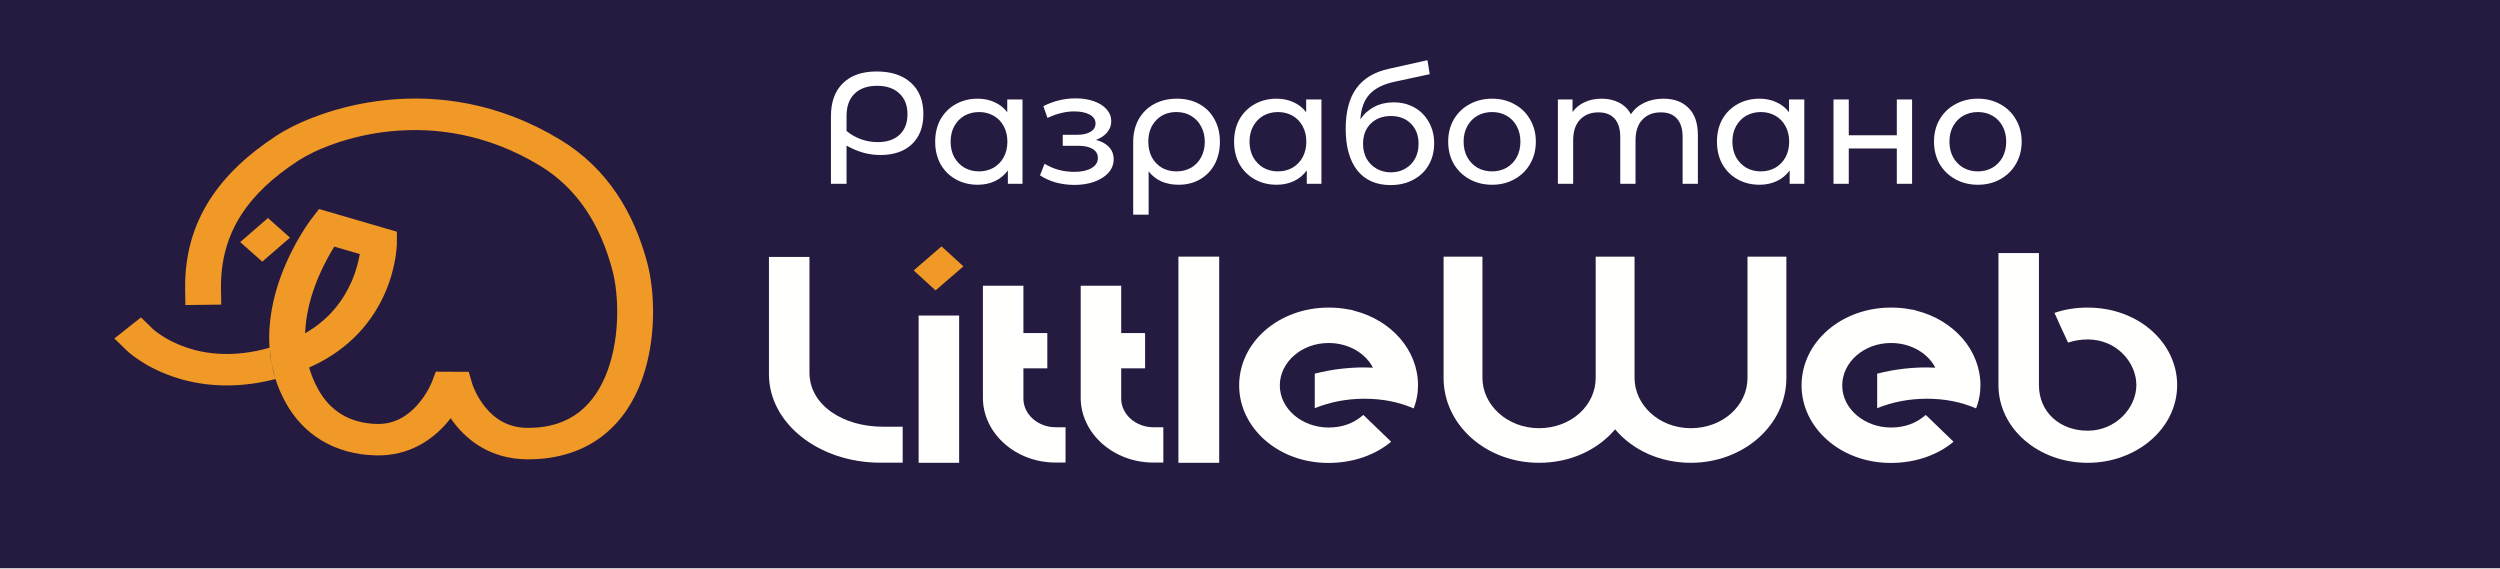
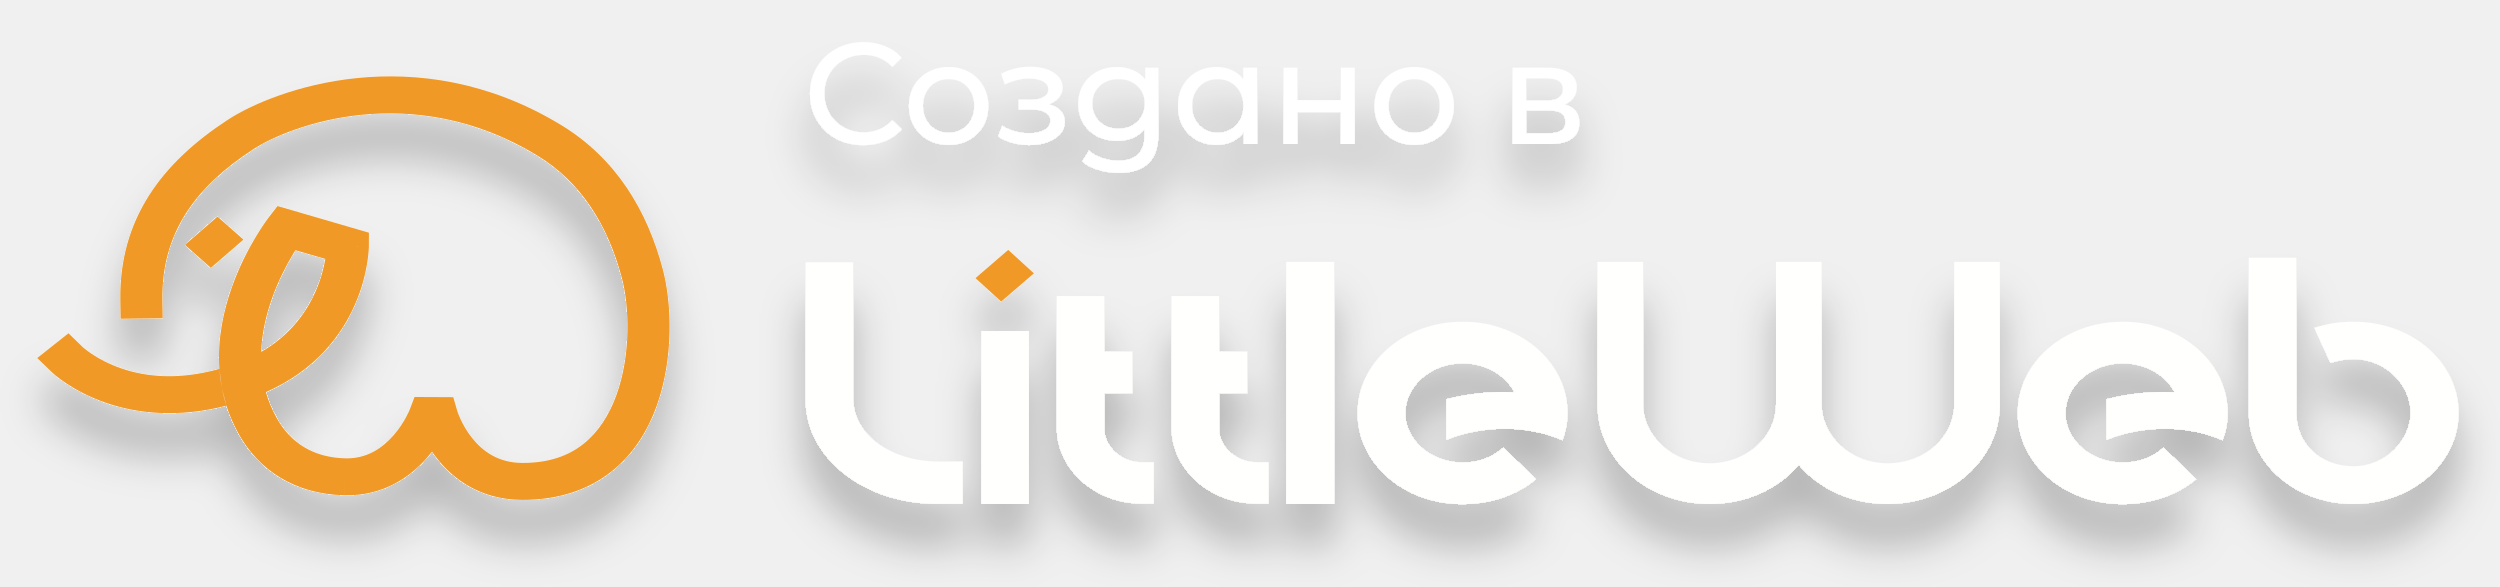
- <svg xmlns="http://www.w3.org/2000/svg" width="110" height="25" viewBox="0 0 110 25" fill="none">
-   <path d="M110 0H0V25H110V0Z" fill="#251B40" />
-   <path d="M89.713 11.135V16.943C89.713 18.134 90.634 18.951 91.857 18.951C93.099 18.951 94 17.941 94 16.943C94 15.956 93.139 14.935 91.857 14.935C91.548 14.935 91.258 14.987 90.995 15.075C90.877 14.83 90.469 13.937 90.397 13.767C90.851 13.61 91.331 13.534 91.857 13.534C94.118 13.534 95.795 15.104 95.795 16.943C95.795 18.863 94 20.364 91.857 20.364C89.68 20.364 87.932 18.846 87.932 16.943V11.135H89.713V11.135Z" fill="#FFFFFD" />
-   <path d="M83.201 13.534C83.51 13.534 83.786 13.557 84.049 13.61L84.194 13.633C84.24 13.645 84.299 13.656 84.338 13.674C85.956 14.088 87.139 15.396 87.139 16.955C87.139 17.048 87.126 17.136 87.126 17.229C87.1 17.486 87.041 17.737 86.948 17.97C86.291 17.684 85.561 17.544 84.785 17.544C84.01 17.544 83.28 17.684 82.596 17.959V16.441C83.412 16.231 84.161 16.167 84.772 16.167C84.904 16.167 85.022 16.178 85.154 16.178C84.878 15.624 84.174 15.092 83.201 15.092C82.018 15.092 81.058 15.933 81.058 16.96C81.058 18 82.05 18.811 83.201 18.811C83.799 18.811 84.312 18.63 84.733 18.256C85.042 18.554 85.568 19.062 85.956 19.436C85.272 20.008 84.306 20.369 83.195 20.369C80.979 20.369 79.269 18.817 79.269 16.96C79.269 15.046 81.025 13.534 83.201 13.534Z" fill="#FFFFFD" />
-   <path d="M63.518 11.292H65.227V16.628C65.227 17.807 66.305 18.84 67.719 18.84C69.106 18.84 70.21 17.859 70.21 16.628V11.292H71.92V16.628C71.92 17.807 72.985 18.84 74.398 18.84C75.786 18.84 76.89 17.859 76.89 16.628V11.292H78.6V16.628C78.6 18.723 76.693 20.363 74.398 20.363C73.037 20.363 71.834 19.803 71.065 18.892C70.283 19.809 69.08 20.363 67.719 20.363C65.391 20.363 63.518 18.7 63.518 16.628V11.292Z" fill="#FFFFFD" />
-   <path d="M58.455 13.534C58.764 13.534 59.04 13.557 59.303 13.61L59.448 13.633C59.494 13.645 59.553 13.656 59.592 13.674C61.21 14.088 62.393 15.396 62.393 16.955C62.393 17.048 62.38 17.136 62.38 17.229C62.354 17.486 62.294 17.737 62.202 17.97C61.545 17.684 60.815 17.544 60.039 17.544C59.264 17.544 58.534 17.684 57.85 17.959V16.441C58.665 16.231 59.415 16.167 60.026 16.167C60.158 16.167 60.276 16.178 60.408 16.178C60.132 15.624 59.428 15.092 58.455 15.092C57.272 15.092 56.312 15.933 56.312 16.96C56.312 18 57.304 18.811 58.455 18.811C59.053 18.811 59.566 18.63 59.987 18.256C60.296 18.554 60.822 19.062 61.21 19.436C60.526 20.008 59.559 20.369 58.448 20.369C56.233 20.369 54.523 18.817 54.523 16.96C54.523 15.046 56.279 13.534 58.455 13.534Z" fill="#FFFFFD" />
-   <path d="M51.85 20.363V11.292H53.644V20.363H51.85Z" fill="#FFFFFD" />
-   <path d="M47.551 12.571H49.333V14.655H50.384V16.208H49.333V17.544C49.333 18.233 49.977 18.799 50.746 18.799H51.187V20.352H50.746C48.977 20.352 47.551 19.056 47.551 17.504V12.571Z" fill="#FFFFFD" />
-   <path d="M43.248 12.571H45.03V14.655H46.082V16.208H45.03V17.544C45.03 18.233 45.674 18.799 46.443 18.799H46.884V20.352H46.443C44.675 20.352 43.248 19.056 43.248 17.504V12.571Z" fill="#FFFFFD" />
-   <path d="M42.202 13.884V20.363H40.42V13.884H42.202Z" fill="#FFFFFD" />
-   <path fill-rule="evenodd" clip-rule="evenodd" d="M42.39 11.719L41.164 12.778L40.201 11.899L41.428 10.84L42.39 11.719Z" fill="#F09926" />
-   <path d="M33.834 11.304H35.616V16.394C35.616 17.807 37.062 18.776 38.857 18.776H39.718V20.358H38.739C36.023 20.358 33.834 18.624 33.834 16.47V11.304Z" fill="#FFFFFD" />
-   <path fill-rule="evenodd" clip-rule="evenodd" d="M24.648 6.147C19.219 2.856 13.896 4.838 12.172 5.965L12.643 6.52L12.172 5.965C9.715 7.57 8.101 9.671 8.146 12.728L8.156 13.421L9.734 13.403L9.724 12.711C9.687 10.195 10.964 8.481 13.115 7.075L13.115 7.075C14.508 6.164 19.07 4.448 23.752 7.287L23.753 7.287L23.753 7.287C25.416 8.291 26.418 9.904 26.944 11.881L26.944 11.883C27.225 12.933 27.295 14.758 26.742 16.285C26.468 17.041 26.058 17.677 25.498 18.12C24.953 18.549 24.223 18.831 23.209 18.826C22.316 18.821 21.728 18.39 21.326 17.884C21.125 17.63 20.984 17.372 20.894 17.175C20.849 17.078 20.818 16.998 20.799 16.946C20.789 16.919 20.783 16.9 20.779 16.888L20.776 16.877L20.775 16.876L20.625 16.361L19.175 16.354L18.995 16.827L18.994 16.828L18.994 16.828L18.99 16.839C18.985 16.85 18.977 16.869 18.965 16.895C18.942 16.946 18.905 17.023 18.855 17.117C18.751 17.306 18.595 17.554 18.383 17.797C17.952 18.288 17.37 18.674 16.581 18.654L16.58 18.654L16.58 18.654C15.394 18.625 14.529 18.086 14 17.129L13.999 17.128L13.999 17.127C13.823 16.812 13.693 16.492 13.602 16.171C15.475 15.346 16.443 14.022 16.936 12.901C17.196 12.309 17.327 11.767 17.393 11.373C17.426 11.175 17.443 11.012 17.452 10.896C17.457 10.838 17.459 10.791 17.461 10.758C17.461 10.741 17.462 10.727 17.462 10.717L17.462 10.704L17.462 10.7L17.462 10.698L17.462 10.697C17.462 10.697 17.462 10.697 16.673 10.694L17.462 10.697L17.464 10.195L14.038 9.196L13.703 9.631L14.357 10.019C13.703 9.631 13.703 9.631 13.703 9.631L13.702 9.632L13.701 9.633L13.698 9.637L13.69 9.649C13.682 9.658 13.672 9.672 13.66 9.689C13.634 9.723 13.599 9.772 13.556 9.835C13.47 9.959 13.352 10.138 13.217 10.363C12.949 10.811 12.613 11.448 12.34 12.204C12.022 13.086 11.78 14.162 11.86 15.301C10.274 15.751 9.049 15.577 8.205 15.29C7.708 15.122 7.328 14.909 7.076 14.741C6.951 14.658 6.858 14.586 6.8 14.538C6.771 14.514 6.75 14.496 6.739 14.486L6.729 14.477L6.729 14.477L6.729 14.476L6.728 14.476L6.203 13.966L5.032 14.893L5.561 15.407L6.146 14.943C5.561 15.407 5.561 15.408 5.561 15.408L5.562 15.409L5.564 15.41L5.567 15.414L5.578 15.424C5.587 15.432 5.598 15.442 5.611 15.454C5.638 15.478 5.675 15.51 5.722 15.549C5.815 15.626 5.949 15.729 6.123 15.844C6.469 16.074 6.976 16.358 7.636 16.581C8.756 16.961 10.276 17.155 12.122 16.678C12.235 17.031 12.386 17.384 12.581 17.734C13.338 19.102 14.698 19.993 16.536 20.037L16.536 20.037L16.558 19.346L16.537 20.037L16.536 20.037C18.035 20.075 19.044 19.312 19.633 18.641C19.704 18.561 19.769 18.48 19.83 18.401C19.891 18.491 19.958 18.583 20.031 18.674C20.606 19.399 21.614 20.202 23.2 20.21C24.591 20.217 25.705 19.818 26.553 19.149C27.385 18.492 27.917 17.612 28.246 16.704C28.898 14.904 28.815 12.821 28.48 11.566C27.901 9.386 26.744 7.412 24.648 6.147ZM12.581 17.734L12.58 17.733L13.29 17.431L12.581 17.735L12.581 17.734ZM6.146 14.943C6.732 14.48 6.731 14.479 6.731 14.479L6.732 14.48L6.146 14.943ZM12.122 16.678C11.974 16.215 11.892 15.753 11.86 15.301L11.952 16.008L12.122 16.678ZM14.71 10.851C14.679 10.899 14.647 10.951 14.614 11.007C14.378 11.401 14.082 11.962 13.844 12.621C13.618 13.248 13.451 13.944 13.426 14.665C14.519 14.037 15.123 13.177 15.463 12.403C15.671 11.93 15.777 11.495 15.831 11.178L14.71 10.851ZM11.54 11.513L12.759 10.455L11.789 9.593L10.569 10.651L11.54 11.513Z" fill="#F09926" />
-   <path d="M38.571 3.145C39.215 3.145 39.719 3.311 40.083 3.642C40.447 3.973 40.629 4.431 40.629 5.014C40.629 5.579 40.461 6.022 40.125 6.344C39.789 6.661 39.327 6.82 38.739 6.82C38.482 6.82 38.235 6.787 37.997 6.722C37.759 6.657 37.509 6.552 37.248 6.407V8.087H36.562V5.112C36.562 4.487 36.737 4.004 37.087 3.663C37.437 3.318 37.932 3.145 38.571 3.145ZM38.62 6.253C39.026 6.253 39.346 6.146 39.579 5.931C39.812 5.712 39.929 5.411 39.929 5.028C39.929 4.636 39.81 4.33 39.572 4.111C39.334 3.887 39.007 3.775 38.592 3.775C38.167 3.775 37.836 3.892 37.598 4.125C37.365 4.354 37.248 4.68 37.248 5.105V5.763C37.439 5.922 37.652 6.043 37.885 6.127C38.118 6.211 38.363 6.253 38.62 6.253ZM44.99 4.377V8.087H44.346V7.499C44.197 7.704 44.008 7.861 43.779 7.968C43.551 8.075 43.299 8.129 43.023 8.129C42.664 8.129 42.342 8.05 42.057 7.891C41.773 7.732 41.549 7.511 41.386 7.226C41.227 6.937 41.148 6.605 41.148 6.232C41.148 5.859 41.227 5.53 41.386 5.245C41.549 4.96 41.773 4.739 42.057 4.58C42.342 4.421 42.664 4.342 43.023 4.342C43.289 4.342 43.535 4.393 43.758 4.496C43.983 4.594 44.169 4.741 44.319 4.937V4.377H44.99ZM43.08 7.541C43.313 7.541 43.525 7.487 43.717 7.38C43.908 7.268 44.057 7.114 44.164 6.918C44.272 6.717 44.325 6.489 44.325 6.232C44.325 5.975 44.272 5.749 44.164 5.553C44.057 5.352 43.908 5.198 43.717 5.091C43.525 4.984 43.313 4.93 43.08 4.93C42.842 4.93 42.627 4.984 42.435 5.091C42.249 5.198 42.099 5.352 41.987 5.553C41.88 5.749 41.827 5.975 41.827 6.232C41.827 6.489 41.88 6.717 41.987 6.918C42.099 7.114 42.249 7.268 42.435 7.38C42.627 7.487 42.842 7.541 43.08 7.541ZM48.224 6.155C48.471 6.22 48.662 6.325 48.797 6.47C48.933 6.615 49.001 6.794 49.001 7.009C49.001 7.228 48.926 7.424 48.776 7.597C48.627 7.765 48.419 7.898 48.154 7.996C47.892 8.089 47.598 8.136 47.272 8.136C46.996 8.136 46.725 8.101 46.459 8.031C46.198 7.956 45.965 7.851 45.76 7.716L45.962 7.205C46.14 7.317 46.343 7.406 46.572 7.471C46.8 7.532 47.031 7.562 47.264 7.562C47.582 7.562 47.834 7.508 48.02 7.401C48.212 7.289 48.307 7.14 48.307 6.953C48.307 6.78 48.23 6.647 48.077 6.554C47.927 6.461 47.715 6.414 47.44 6.414H46.761V5.931H47.391C47.642 5.931 47.841 5.887 47.986 5.798C48.13 5.709 48.203 5.588 48.203 5.434C48.203 5.266 48.116 5.135 47.944 5.042C47.776 4.949 47.547 4.902 47.258 4.902C46.889 4.902 46.499 4.998 46.089 5.189L45.907 4.671C46.359 4.442 46.833 4.328 47.328 4.328C47.626 4.328 47.895 4.37 48.133 4.454C48.37 4.538 48.557 4.657 48.693 4.811C48.828 4.965 48.895 5.14 48.895 5.336C48.895 5.518 48.835 5.681 48.714 5.826C48.592 5.971 48.429 6.08 48.224 6.155ZM51.786 4.342C52.159 4.342 52.488 4.421 52.773 4.58C53.062 4.739 53.284 4.963 53.438 5.252C53.597 5.537 53.676 5.866 53.676 6.239C53.676 6.608 53.599 6.937 53.445 7.226C53.291 7.511 53.076 7.732 52.801 7.891C52.526 8.05 52.211 8.129 51.856 8.129C51.576 8.129 51.324 8.08 51.1 7.982C50.876 7.879 50.689 7.732 50.54 7.541V9.445H49.861V6.246C49.861 5.873 49.94 5.541 50.099 5.252C50.262 4.963 50.489 4.739 50.778 4.58C51.072 4.421 51.408 4.342 51.786 4.342ZM51.765 7.541C52.003 7.541 52.218 7.487 52.409 7.38C52.6 7.268 52.747 7.114 52.85 6.918C52.957 6.717 53.011 6.491 53.011 6.239C53.011 5.987 52.957 5.763 52.85 5.567C52.747 5.366 52.6 5.21 52.409 5.098C52.222 4.986 52.008 4.93 51.765 4.93C51.396 4.93 51.098 5.051 50.869 5.294C50.64 5.532 50.526 5.845 50.526 6.232C50.526 6.489 50.577 6.717 50.68 6.918C50.787 7.114 50.934 7.268 51.121 7.38C51.308 7.487 51.522 7.541 51.765 7.541ZM58.143 4.377V8.087H57.499V7.499C57.349 7.704 57.16 7.861 56.932 7.968C56.703 8.075 56.451 8.129 56.176 8.129C55.816 8.129 55.495 8.05 55.21 7.891C54.925 7.732 54.701 7.511 54.538 7.226C54.379 6.937 54.3 6.605 54.3 6.232C54.3 5.859 54.379 5.53 54.538 5.245C54.701 4.96 54.925 4.739 55.21 4.58C55.495 4.421 55.816 4.342 56.176 4.342C56.442 4.342 56.687 4.393 56.911 4.496C57.135 4.594 57.322 4.741 57.471 4.937V4.377H58.143ZM56.232 7.541C56.465 7.541 56.678 7.487 56.869 7.38C57.06 7.268 57.209 7.114 57.317 6.918C57.424 6.717 57.478 6.489 57.478 6.232C57.478 5.975 57.424 5.749 57.317 5.553C57.209 5.352 57.06 5.198 56.869 5.091C56.678 4.984 56.465 4.93 56.232 4.93C55.994 4.93 55.779 4.984 55.588 5.091C55.401 5.198 55.252 5.352 55.14 5.553C55.032 5.749 54.979 5.975 54.979 6.232C54.979 6.489 55.032 6.717 55.14 6.918C55.252 7.114 55.401 7.268 55.588 7.38C55.779 7.487 55.994 7.541 56.232 7.541ZM61.318 4.503C61.664 4.503 61.972 4.58 62.242 4.734C62.513 4.888 62.723 5.103 62.872 5.378C63.026 5.649 63.103 5.959 63.103 6.309C63.103 6.668 63.022 6.988 62.858 7.268C62.7 7.543 62.473 7.758 62.179 7.912C61.89 8.066 61.559 8.143 61.185 8.143C60.555 8.143 60.068 7.928 59.722 7.499C59.382 7.065 59.211 6.456 59.211 5.672C59.211 4.911 59.368 4.316 59.68 3.887C59.993 3.453 60.471 3.166 61.115 3.026L62.809 2.648L62.907 3.264L61.346 3.6C60.861 3.707 60.499 3.889 60.261 4.146C60.023 4.403 59.888 4.771 59.855 5.252C60.014 5.014 60.219 4.83 60.471 4.699C60.723 4.568 61.006 4.503 61.318 4.503ZM61.199 7.583C61.437 7.583 61.647 7.529 61.829 7.422C62.016 7.315 62.161 7.168 62.263 6.981C62.366 6.79 62.417 6.573 62.417 6.33C62.417 5.961 62.305 5.665 62.081 5.441C61.857 5.217 61.563 5.105 61.199 5.105C60.835 5.105 60.539 5.217 60.31 5.441C60.086 5.665 59.974 5.961 59.974 6.33C59.974 6.573 60.026 6.79 60.128 6.981C60.236 7.168 60.383 7.315 60.569 7.422C60.756 7.529 60.966 7.583 61.199 7.583ZM65.652 8.129C65.283 8.129 64.952 8.047 64.658 7.884C64.364 7.721 64.133 7.497 63.965 7.212C63.802 6.923 63.72 6.596 63.72 6.232C63.72 5.868 63.802 5.544 63.965 5.259C64.133 4.97 64.364 4.746 64.658 4.587C64.952 4.424 65.283 4.342 65.652 4.342C66.021 4.342 66.35 4.424 66.639 4.587C66.933 4.746 67.162 4.97 67.325 5.259C67.493 5.544 67.577 5.868 67.577 6.232C67.577 6.596 67.493 6.923 67.325 7.212C67.162 7.497 66.933 7.721 66.639 7.884C66.35 8.047 66.021 8.129 65.652 8.129ZM65.652 7.541C65.89 7.541 66.102 7.487 66.289 7.38C66.48 7.268 66.63 7.114 66.737 6.918C66.844 6.717 66.898 6.489 66.898 6.232C66.898 5.975 66.844 5.749 66.737 5.553C66.63 5.352 66.48 5.198 66.289 5.091C66.102 4.984 65.89 4.93 65.652 4.93C65.414 4.93 65.199 4.984 65.008 5.091C64.821 5.198 64.672 5.352 64.56 5.553C64.453 5.749 64.399 5.975 64.399 6.232C64.399 6.489 64.453 6.717 64.56 6.918C64.672 7.114 64.821 7.268 65.008 7.38C65.199 7.487 65.414 7.541 65.652 7.541ZM73.189 4.342C73.655 4.342 74.024 4.477 74.294 4.748C74.57 5.019 74.707 5.42 74.707 5.952V8.087H74.035V6.029C74.035 5.67 73.951 5.399 73.784 5.217C73.62 5.035 73.385 4.944 73.076 4.944C72.736 4.944 72.465 5.051 72.264 5.266C72.064 5.476 71.963 5.779 71.963 6.176V8.087H71.291V6.029C71.291 5.67 71.207 5.399 71.04 5.217C70.876 5.035 70.641 4.944 70.332 4.944C69.992 4.944 69.721 5.051 69.52 5.266C69.32 5.476 69.219 5.779 69.219 6.176V8.087H68.547V4.377H69.192V4.93C69.327 4.739 69.504 4.594 69.724 4.496C69.943 4.393 70.192 4.342 70.472 4.342C70.762 4.342 71.019 4.4 71.243 4.517C71.466 4.634 71.639 4.804 71.76 5.028C71.9 4.813 72.094 4.645 72.341 4.524C72.594 4.403 72.876 4.342 73.189 4.342ZM79.389 4.377V8.087H78.745V7.499C78.596 7.704 78.407 7.861 78.178 7.968C77.949 8.075 77.697 8.129 77.422 8.129C77.063 8.129 76.741 8.05 76.456 7.891C76.171 7.732 75.947 7.511 75.784 7.226C75.625 6.937 75.546 6.605 75.546 6.232C75.546 5.859 75.625 5.53 75.784 5.245C75.947 4.96 76.171 4.739 76.456 4.58C76.741 4.421 77.063 4.342 77.422 4.342C77.688 4.342 77.933 4.393 78.157 4.496C78.381 4.594 78.568 4.741 78.717 4.937V4.377H79.389ZM77.478 7.541C77.711 7.541 77.924 7.487 78.115 7.38C78.306 7.268 78.456 7.114 78.563 6.918C78.67 6.717 78.724 6.489 78.724 6.232C78.724 5.975 78.67 5.749 78.563 5.553C78.456 5.352 78.306 5.198 78.115 5.091C77.924 4.984 77.711 4.93 77.478 4.93C77.24 4.93 77.025 4.984 76.834 5.091C76.647 5.198 76.498 5.352 76.386 5.553C76.279 5.749 76.225 5.975 76.225 6.232C76.225 6.489 76.279 6.717 76.386 6.918C76.498 7.114 76.647 7.268 76.834 7.38C77.025 7.487 77.24 7.541 77.478 7.541ZM80.674 4.377H81.346V5.952H83.46V4.377H84.132V8.087H83.46V6.533H81.346V8.087H80.674V4.377ZM87.028 8.129C86.659 8.129 86.328 8.047 86.034 7.884C85.74 7.721 85.509 7.497 85.341 7.212C85.178 6.923 85.096 6.596 85.096 6.232C85.096 5.868 85.178 5.544 85.341 5.259C85.509 4.97 85.74 4.746 86.034 4.587C86.328 4.424 86.659 4.342 87.028 4.342C87.397 4.342 87.726 4.424 88.015 4.587C88.309 4.746 88.538 4.97 88.701 5.259C88.869 5.544 88.953 5.868 88.953 6.232C88.953 6.596 88.869 6.923 88.701 7.212C88.538 7.497 88.309 7.721 88.015 7.884C87.726 8.047 87.397 8.129 87.028 8.129ZM87.028 7.541C87.266 7.541 87.478 7.487 87.665 7.38C87.856 7.268 88.006 7.114 88.113 6.918C88.22 6.717 88.274 6.489 88.274 6.232C88.274 5.975 88.22 5.749 88.113 5.553C88.006 5.352 87.856 5.198 87.665 5.091C87.478 4.984 87.266 4.93 87.028 4.93C86.79 4.93 86.575 4.984 86.384 5.091C86.197 5.198 86.048 5.352 85.936 5.553C85.829 5.749 85.775 5.975 85.775 6.232C85.775 6.489 85.829 6.717 85.936 6.918C86.048 7.114 86.197 7.268 86.384 7.38C86.575 7.487 86.79 7.541 87.028 7.541Z" fill="white" />
+ <svg xmlns="http://www.w3.org/2000/svg" width="243" height="57" viewBox="0 0 243 57" fill="none">
+   <g filter="url(#filter0_d_298_375)">
+     <path d="M223.203 25.054V40.115C223.203 43.203 225.59 45.322 228.761 45.322C231.983 45.322 234.318 42.703 234.318 40.115C234.318 37.557 232.085 34.908 228.761 34.908C227.959 34.908 227.209 35.044 226.527 35.271C226.22 34.636 225.163 32.32 224.976 31.881C226.152 31.472 227.397 31.275 228.761 31.275C234.625 31.275 238.972 35.347 238.972 40.115C238.972 45.095 234.318 48.985 228.761 48.985C223.118 48.985 218.583 45.049 218.583 40.115V25.054H223.203V25.054Z" fill="#FFFFFD" />
+     <path d="M206.317 31.275C207.118 31.275 207.834 31.336 208.516 31.472L208.891 31.533C209.01 31.563 209.164 31.593 209.266 31.639C213.46 32.713 216.528 36.104 216.528 40.145C216.528 40.388 216.494 40.614 216.494 40.857C216.426 41.523 216.273 42.174 216.034 42.779C214.329 42.037 212.437 41.674 210.425 41.674C208.413 41.674 206.521 42.037 204.748 42.749V38.813C206.862 38.268 208.806 38.102 210.391 38.102C210.732 38.102 211.039 38.132 211.38 38.132C210.664 36.694 208.84 35.317 206.317 35.317C203.248 35.317 200.759 37.496 200.759 40.16C200.759 42.855 203.333 44.959 206.317 44.959C207.868 44.959 209.198 44.489 210.289 43.521C211.09 44.293 212.454 45.609 213.46 46.578C211.687 48.062 209.181 49 206.3 49C200.554 49 196.122 44.974 196.122 40.16C196.122 35.196 200.674 31.275 206.317 31.275Z" fill="#FFFFFD" />
+     <path d="M155.274 25.463H159.707V39.297C159.707 42.355 162.503 45.034 166.168 45.034C169.765 45.034 172.629 42.491 172.629 39.297V25.463H177.061V39.297C177.061 42.355 179.823 45.034 183.488 45.034C187.086 45.034 189.95 42.491 189.95 39.297V25.463H194.382V39.297C194.382 44.731 189.438 48.985 183.488 48.985C179.96 48.985 176.84 47.532 174.845 45.17C172.817 47.547 169.697 48.985 166.168 48.985C160.133 48.985 155.274 44.671 155.274 39.297V25.463Z" fill="#FFFFFD" />
+     <path d="M142.15 31.275C142.951 31.275 143.667 31.336 144.349 31.472L144.724 31.533C144.843 31.563 144.997 31.593 145.099 31.639C149.293 32.713 152.361 36.104 152.361 40.145C152.361 40.388 152.327 40.614 152.327 40.857C152.259 41.523 152.106 42.174 151.867 42.779C150.162 42.037 148.27 41.674 146.258 41.674C144.246 41.674 142.354 42.037 140.581 42.749V38.813C142.695 38.268 144.639 38.102 146.224 38.102C146.565 38.102 146.872 38.132 147.213 38.132C146.497 36.694 144.673 35.317 142.15 35.317C139.081 35.317 136.592 37.496 136.592 40.16C136.592 42.855 139.166 44.959 142.15 44.959C143.701 44.959 145.031 44.489 146.122 43.521C146.923 44.293 148.287 45.609 149.293 46.578C147.52 48.062 145.014 49 142.133 49C136.387 49 131.955 44.974 131.955 40.16C131.955 35.196 136.507 31.275 142.15 31.275Z" fill="#FFFFFD" />
+     <path d="M125.021 48.985V25.463H129.676V48.985H125.021Z" fill="#FFFFFD" />
+     <path d="M113.875 28.779H118.495V34.182H121.223V38.209H118.495V41.675C118.495 43.461 120.166 44.929 122.16 44.929H123.302V48.955H122.16C117.574 48.955 113.875 45.595 113.875 41.569V28.779Z" fill="#FFFFFD" />
+     <path d="M102.718 28.779H107.338V34.182H110.065V38.209H107.338V41.675C107.338 43.461 109.008 44.929 111.003 44.929H112.145V48.955H111.003C106.417 48.955 102.718 45.595 102.718 41.569V28.779Z" fill="#FFFFFD" />
+     <path d="M100.007 32.183V48.984H95.387V32.183H100.007Z" fill="#FFFFFD" />
+     <path fill-rule="evenodd" clip-rule="evenodd" d="M100.494 26.569L97.313 29.314L94.817 27.035L97.998 24.29L100.494 26.569Z" fill="#F09926" />
+     <path d="M78.307 25.493H82.927V38.692C82.927 42.355 86.677 44.867 91.331 44.867H93.564V48.969H91.024C83.984 48.969 78.307 44.474 78.307 38.889V25.493Z" fill="#FFFFFD" />
+     <path fill-rule="evenodd" clip-rule="evenodd" d="M54.487 12.122C40.409 3.588 26.606 8.727 22.136 11.649L23.358 13.089L22.135 11.649C15.763 15.812 11.579 21.26 11.696 29.187L11.723 30.982L15.814 30.936L15.787 29.141C15.691 22.619 19.002 18.172 24.58 14.528L24.58 14.528C28.192 12.166 40.021 7.715 52.162 15.076L52.164 15.077L52.166 15.078C56.478 17.681 59.076 21.862 60.438 26.991L60.439 26.994C61.167 29.717 61.349 34.45 59.915 38.409C59.205 40.368 58.142 42.02 56.689 43.167C55.277 44.281 53.384 45.01 50.753 44.997C48.438 44.985 46.913 43.868 45.871 42.555C45.349 41.897 44.985 41.228 44.751 40.718C44.635 40.466 44.555 40.26 44.505 40.122C44.48 40.054 44.463 40.003 44.453 39.973C44.449 39.958 44.446 39.949 44.444 39.944L44.444 39.943L44.055 38.606L40.294 38.587L39.826 39.815L39.826 39.816L39.825 39.817L39.814 39.846C39.801 39.875 39.781 39.925 39.751 39.991C39.691 40.124 39.595 40.324 39.463 40.567C39.195 41.058 38.791 41.701 38.24 42.329C37.123 43.602 35.614 44.603 33.568 44.551L33.566 44.551L33.565 44.551C30.491 44.477 28.247 43.079 26.874 40.598L26.873 40.596L26.872 40.593C26.417 39.777 26.08 38.947 25.842 38.113C30.699 35.974 33.21 32.541 34.487 29.634C35.163 28.098 35.502 26.695 35.673 25.672C35.759 25.159 35.804 24.737 35.827 24.436C35.839 24.285 35.845 24.164 35.849 24.077C35.85 24.033 35.851 23.998 35.852 23.971L35.852 23.938L35.852 23.927L35.852 23.922L35.852 23.92C35.852 23.919 35.852 23.918 33.807 23.911L35.852 23.918L35.858 22.618L26.974 20.028L26.105 21.155L27.793 22.156C26.105 21.155 26.105 21.155 26.105 21.156L26.104 21.157L26.101 21.161L26.093 21.171L26.07 21.201C26.051 21.227 26.025 21.262 25.992 21.306C25.927 21.395 25.836 21.522 25.725 21.683C25.501 22.006 25.195 22.47 24.846 23.053C24.15 24.215 23.277 25.866 22.571 27.826C21.746 30.114 21.119 32.904 21.326 35.857C17.214 37.023 14.038 36.572 11.849 35.83C10.56 35.393 9.576 34.841 8.922 34.406C8.596 34.189 8.356 34.004 8.205 33.879C8.13 33.818 8.077 33.771 8.047 33.745C8.034 33.733 8.025 33.725 8.022 33.721L8.02 33.72L8.02 33.72L8.019 33.719L6.658 32.396L3.621 34.801L4.992 36.133L6.51 34.931C4.992 36.133 4.993 36.134 4.993 36.135L4.995 36.136L4.999 36.141L5.01 36.15L5.037 36.176C5.059 36.197 5.087 36.223 5.122 36.254C5.192 36.317 5.288 36.4 5.409 36.5C5.652 36.699 6 36.966 6.449 37.266C7.346 37.863 8.663 38.598 10.374 39.178C13.278 40.163 17.219 40.666 22.006 39.43C22.298 40.343 22.689 41.258 23.195 42.167C25.159 45.714 28.686 48.023 33.45 48.139L33.509 46.345L33.453 48.139C37.337 48.237 39.955 46.26 41.483 44.518C41.665 44.31 41.835 44.102 41.993 43.897C42.151 44.13 42.325 44.367 42.514 44.605C44.004 46.483 46.618 48.566 50.73 48.587C54.339 48.605 57.227 47.571 59.425 45.836C61.583 44.133 62.962 41.849 63.815 39.496C65.505 34.829 65.292 29.427 64.422 26.174C62.92 20.521 59.919 15.402 54.487 12.122ZM23.195 42.167L23.194 42.165L25.034 41.381L23.196 42.169L23.195 42.167ZM6.51 34.931C8.029 33.728 8.028 33.727 8.027 33.727L8.029 33.728L6.51 34.931ZM22.006 39.43C21.622 38.227 21.409 37.029 21.326 35.857L21.564 37.691L22.006 39.43ZM25.387 34.208C28.22 32.581 29.788 30.35 30.67 28.342C31.209 27.116 31.484 25.988 31.623 25.166L28.715 24.318C28.637 24.444 28.554 24.579 28.468 24.722C27.855 25.746 27.088 27.199 26.471 28.909C25.886 30.534 25.453 32.34 25.387 34.208ZM20.496 26.035L23.659 23.291L21.141 21.057L17.979 23.801L20.496 26.035Z" fill="#F09926" />
+     <path d="M83.908 14.112C82.928 14.112 82.041 13.897 81.248 13.468C80.464 13.029 79.848 12.432 79.4 11.676C78.952 10.911 78.728 10.052 78.728 9.1C78.728 8.148 78.952 7.294 79.4 6.538C79.848 5.773 80.469 5.175 81.262 4.746C82.055 4.307 82.942 4.088 83.922 4.088C84.687 4.088 85.387 4.219 86.022 4.48C86.657 4.732 87.198 5.11 87.646 5.614L86.736 6.496C85.999 5.721 85.079 5.334 83.978 5.334C83.25 5.334 82.592 5.497 82.004 5.824C81.416 6.151 80.954 6.603 80.618 7.182C80.291 7.751 80.128 8.391 80.128 9.1C80.128 9.809 80.291 10.453 80.618 11.032C80.954 11.601 81.416 12.049 82.004 12.376C82.592 12.703 83.25 12.866 83.978 12.866C85.07 12.866 85.989 12.474 86.736 11.69L87.646 12.572C87.198 13.076 86.652 13.459 86.008 13.72C85.373 13.981 84.673 14.112 83.908 14.112ZM92.214 14.084C91.477 14.084 90.814 13.921 90.226 13.594C89.638 13.267 89.176 12.819 88.84 12.25C88.514 11.671 88.35 11.018 88.35 10.29C88.35 9.562 88.514 8.913 88.84 8.344C89.176 7.765 89.638 7.317 90.226 7C90.814 6.673 91.477 6.51 92.214 6.51C92.952 6.51 93.61 6.673 94.188 7C94.776 7.317 95.234 7.765 95.56 8.344C95.896 8.913 96.064 9.562 96.064 10.29C96.064 11.018 95.896 11.671 95.56 12.25C95.234 12.819 94.776 13.267 94.188 13.594C93.61 13.921 92.952 14.084 92.214 14.084ZM92.214 12.908C92.69 12.908 93.115 12.801 93.488 12.586C93.871 12.362 94.17 12.054 94.384 11.662C94.599 11.261 94.706 10.803 94.706 10.29C94.706 9.777 94.599 9.324 94.384 8.932C94.17 8.531 93.871 8.223 93.488 8.008C93.115 7.793 92.69 7.686 92.214 7.686C91.738 7.686 91.309 7.793 90.926 8.008C90.553 8.223 90.254 8.531 90.03 8.932C89.816 9.324 89.708 9.777 89.708 10.29C89.708 10.803 89.816 11.261 90.03 11.662C90.254 12.054 90.553 12.362 90.926 12.586C91.309 12.801 91.738 12.908 92.214 12.908ZM101.941 10.136C102.436 10.267 102.818 10.477 103.089 10.766C103.36 11.055 103.495 11.415 103.495 11.844C103.495 12.283 103.346 12.675 103.047 13.02C102.748 13.356 102.333 13.622 101.801 13.818C101.278 14.005 100.69 14.098 100.037 14.098C99.486 14.098 98.945 14.028 98.413 13.888C97.89 13.739 97.424 13.529 97.013 13.258L97.419 12.236C97.774 12.46 98.18 12.637 98.637 12.768C99.094 12.889 99.556 12.95 100.023 12.95C100.658 12.95 101.162 12.843 101.535 12.628C101.918 12.404 102.109 12.105 102.109 11.732C102.109 11.387 101.955 11.121 101.647 10.934C101.348 10.747 100.924 10.654 100.373 10.654H99.015V9.688H100.275C100.779 9.688 101.176 9.599 101.465 9.422C101.754 9.245 101.899 9.002 101.899 8.694C101.899 8.358 101.726 8.097 101.381 7.91C101.045 7.723 100.588 7.63 100.009 7.63C99.272 7.63 98.492 7.821 97.671 8.204L97.307 7.168C98.212 6.711 99.16 6.482 100.149 6.482C100.746 6.482 101.283 6.566 101.759 6.734C102.235 6.902 102.608 7.14 102.879 7.448C103.15 7.756 103.285 8.106 103.285 8.498C103.285 8.862 103.164 9.189 102.921 9.478C102.678 9.767 102.352 9.987 101.941 10.136ZM112.594 6.58V12.992C112.594 14.289 112.272 15.246 111.628 15.862C110.984 16.487 110.023 16.8 108.744 16.8C108.044 16.8 107.377 16.702 106.742 16.506C106.108 16.319 105.594 16.049 105.202 15.694L105.846 14.658C106.192 14.957 106.616 15.19 107.12 15.358C107.634 15.535 108.161 15.624 108.702 15.624C109.57 15.624 110.21 15.419 110.62 15.008C111.04 14.597 111.25 13.972 111.25 13.132V12.544C110.933 12.927 110.541 13.216 110.074 13.412C109.617 13.599 109.118 13.692 108.576 13.692C107.867 13.692 107.223 13.543 106.644 13.244C106.075 12.936 105.627 12.511 105.3 11.97C104.974 11.419 104.81 10.794 104.81 10.094C104.81 9.394 104.974 8.773 105.3 8.232C105.627 7.681 106.075 7.257 106.644 6.958C107.223 6.659 107.867 6.51 108.576 6.51C109.136 6.51 109.654 6.613 110.13 6.818C110.616 7.023 111.012 7.327 111.32 7.728V6.58H112.594ZM108.73 12.516C109.216 12.516 109.65 12.413 110.032 12.208C110.424 12.003 110.728 11.718 110.942 11.354C111.166 10.981 111.278 10.561 111.278 10.094C111.278 9.375 111.04 8.797 110.564 8.358C110.088 7.91 109.477 7.686 108.73 7.686C107.974 7.686 107.358 7.91 106.882 8.358C106.406 8.797 106.168 9.375 106.168 10.094C106.168 10.561 106.276 10.981 106.49 11.354C106.714 11.718 107.018 12.003 107.4 12.208C107.792 12.413 108.236 12.516 108.73 12.516ZM122.19 6.58V14H120.902V12.824C120.603 13.235 120.225 13.547 119.768 13.762C119.311 13.977 118.807 14.084 118.256 14.084C117.537 14.084 116.893 13.925 116.324 13.608C115.755 13.291 115.307 12.847 114.98 12.278C114.663 11.699 114.504 11.037 114.504 10.29C114.504 9.543 114.663 8.885 114.98 8.316C115.307 7.747 115.755 7.303 116.324 6.986C116.893 6.669 117.537 6.51 118.256 6.51C118.788 6.51 119.278 6.613 119.726 6.818C120.174 7.014 120.547 7.308 120.846 7.7V6.58H122.19ZM118.368 12.908C118.835 12.908 119.259 12.801 119.642 12.586C120.025 12.362 120.323 12.054 120.538 11.662C120.753 11.261 120.86 10.803 120.86 10.29C120.86 9.777 120.753 9.324 120.538 8.932C120.323 8.531 120.025 8.223 119.642 8.008C119.259 7.793 118.835 7.686 118.368 7.686C117.892 7.686 117.463 7.793 117.08 8.008C116.707 8.223 116.408 8.531 116.184 8.932C115.969 9.324 115.862 9.777 115.862 10.29C115.862 10.803 115.969 11.261 116.184 11.662C116.408 12.054 116.707 12.362 117.08 12.586C117.463 12.801 117.892 12.908 118.368 12.908ZM124.761 6.58H126.105V9.73H130.333V6.58H131.677V14H130.333V10.892H126.105V14H124.761V6.58ZM137.468 14.084C136.731 14.084 136.068 13.921 135.48 13.594C134.892 13.267 134.43 12.819 134.094 12.25C133.768 11.671 133.604 11.018 133.604 10.29C133.604 9.562 133.768 8.913 134.094 8.344C134.43 7.765 134.892 7.317 135.48 7C136.068 6.673 136.731 6.51 137.468 6.51C138.206 6.51 138.864 6.673 139.442 7C140.03 7.317 140.488 7.765 140.814 8.344C141.15 8.913 141.318 9.562 141.318 10.29C141.318 11.018 141.15 11.671 140.814 12.25C140.488 12.819 140.03 13.267 139.442 13.594C138.864 13.921 138.206 14.084 137.468 14.084ZM137.468 12.908C137.944 12.908 138.369 12.801 138.742 12.586C139.125 12.362 139.424 12.054 139.638 11.662C139.853 11.261 139.96 10.803 139.96 10.29C139.96 9.777 139.853 9.324 139.638 8.932C139.424 8.531 139.125 8.223 138.742 8.008C138.369 7.793 137.944 7.686 137.468 7.686C136.992 7.686 136.563 7.793 136.18 8.008C135.807 8.223 135.508 8.531 135.284 8.932C135.07 9.324 134.962 9.777 134.962 10.29C134.962 10.803 135.07 11.261 135.284 11.662C135.508 12.054 135.807 12.362 136.18 12.586C136.563 12.801 136.992 12.908 137.468 12.908ZM152.073 10.15C153.034 10.393 153.515 10.995 153.515 11.956C153.515 12.609 153.267 13.113 152.773 13.468C152.287 13.823 151.559 14 150.589 14H147.019V6.58H150.463C151.34 6.58 152.026 6.748 152.521 7.084C153.015 7.411 153.263 7.877 153.263 8.484C153.263 8.876 153.155 9.217 152.941 9.506C152.735 9.786 152.446 10.001 152.073 10.15ZM148.335 9.772H150.351C150.864 9.772 151.251 9.679 151.513 9.492C151.783 9.305 151.919 9.035 151.919 8.68C151.919 7.971 151.396 7.616 150.351 7.616H148.335V9.772ZM150.491 12.964C151.051 12.964 151.471 12.875 151.751 12.698C152.031 12.521 152.171 12.245 152.171 11.872C152.171 11.489 152.04 11.205 151.779 11.018C151.527 10.831 151.125 10.738 150.575 10.738H148.335V12.964H150.491Z" fill="white" />
+   </g>
+   <defs>
+     <filter id="filter0_d_298_375" x="-0.379" y="4.088" width="243.351" height="52.912" filterUnits="userSpaceOnUse" color-interpolation-filters="sRGB">
+       <feFlood flood-opacity="0" result="BackgroundImageFix" />
+       <feColorMatrix in="SourceAlpha" type="matrix" values="0 0 0 0 0 0 0 0 0 0 0 0 0 0 0 0 0 0 127 0" result="hardAlpha" />
+       <feOffset dy="4" />
+       <feGaussianBlur stdDeviation="2" />
+       <feComposite in2="hardAlpha" operator="out" />
+       <feColorMatrix type="matrix" values="0 0 0 0 0 0 0 0 0 0 0 0 0 0 0 0 0 0 0.25 0" />
+       <feBlend mode="normal" in2="BackgroundImageFix" result="effect1_dropShadow_298_375" />
+       <feBlend mode="normal" in="SourceGraphic" in2="effect1_dropShadow_298_375" result="shape" />
+     </filter>
+   </defs>
</svg>
